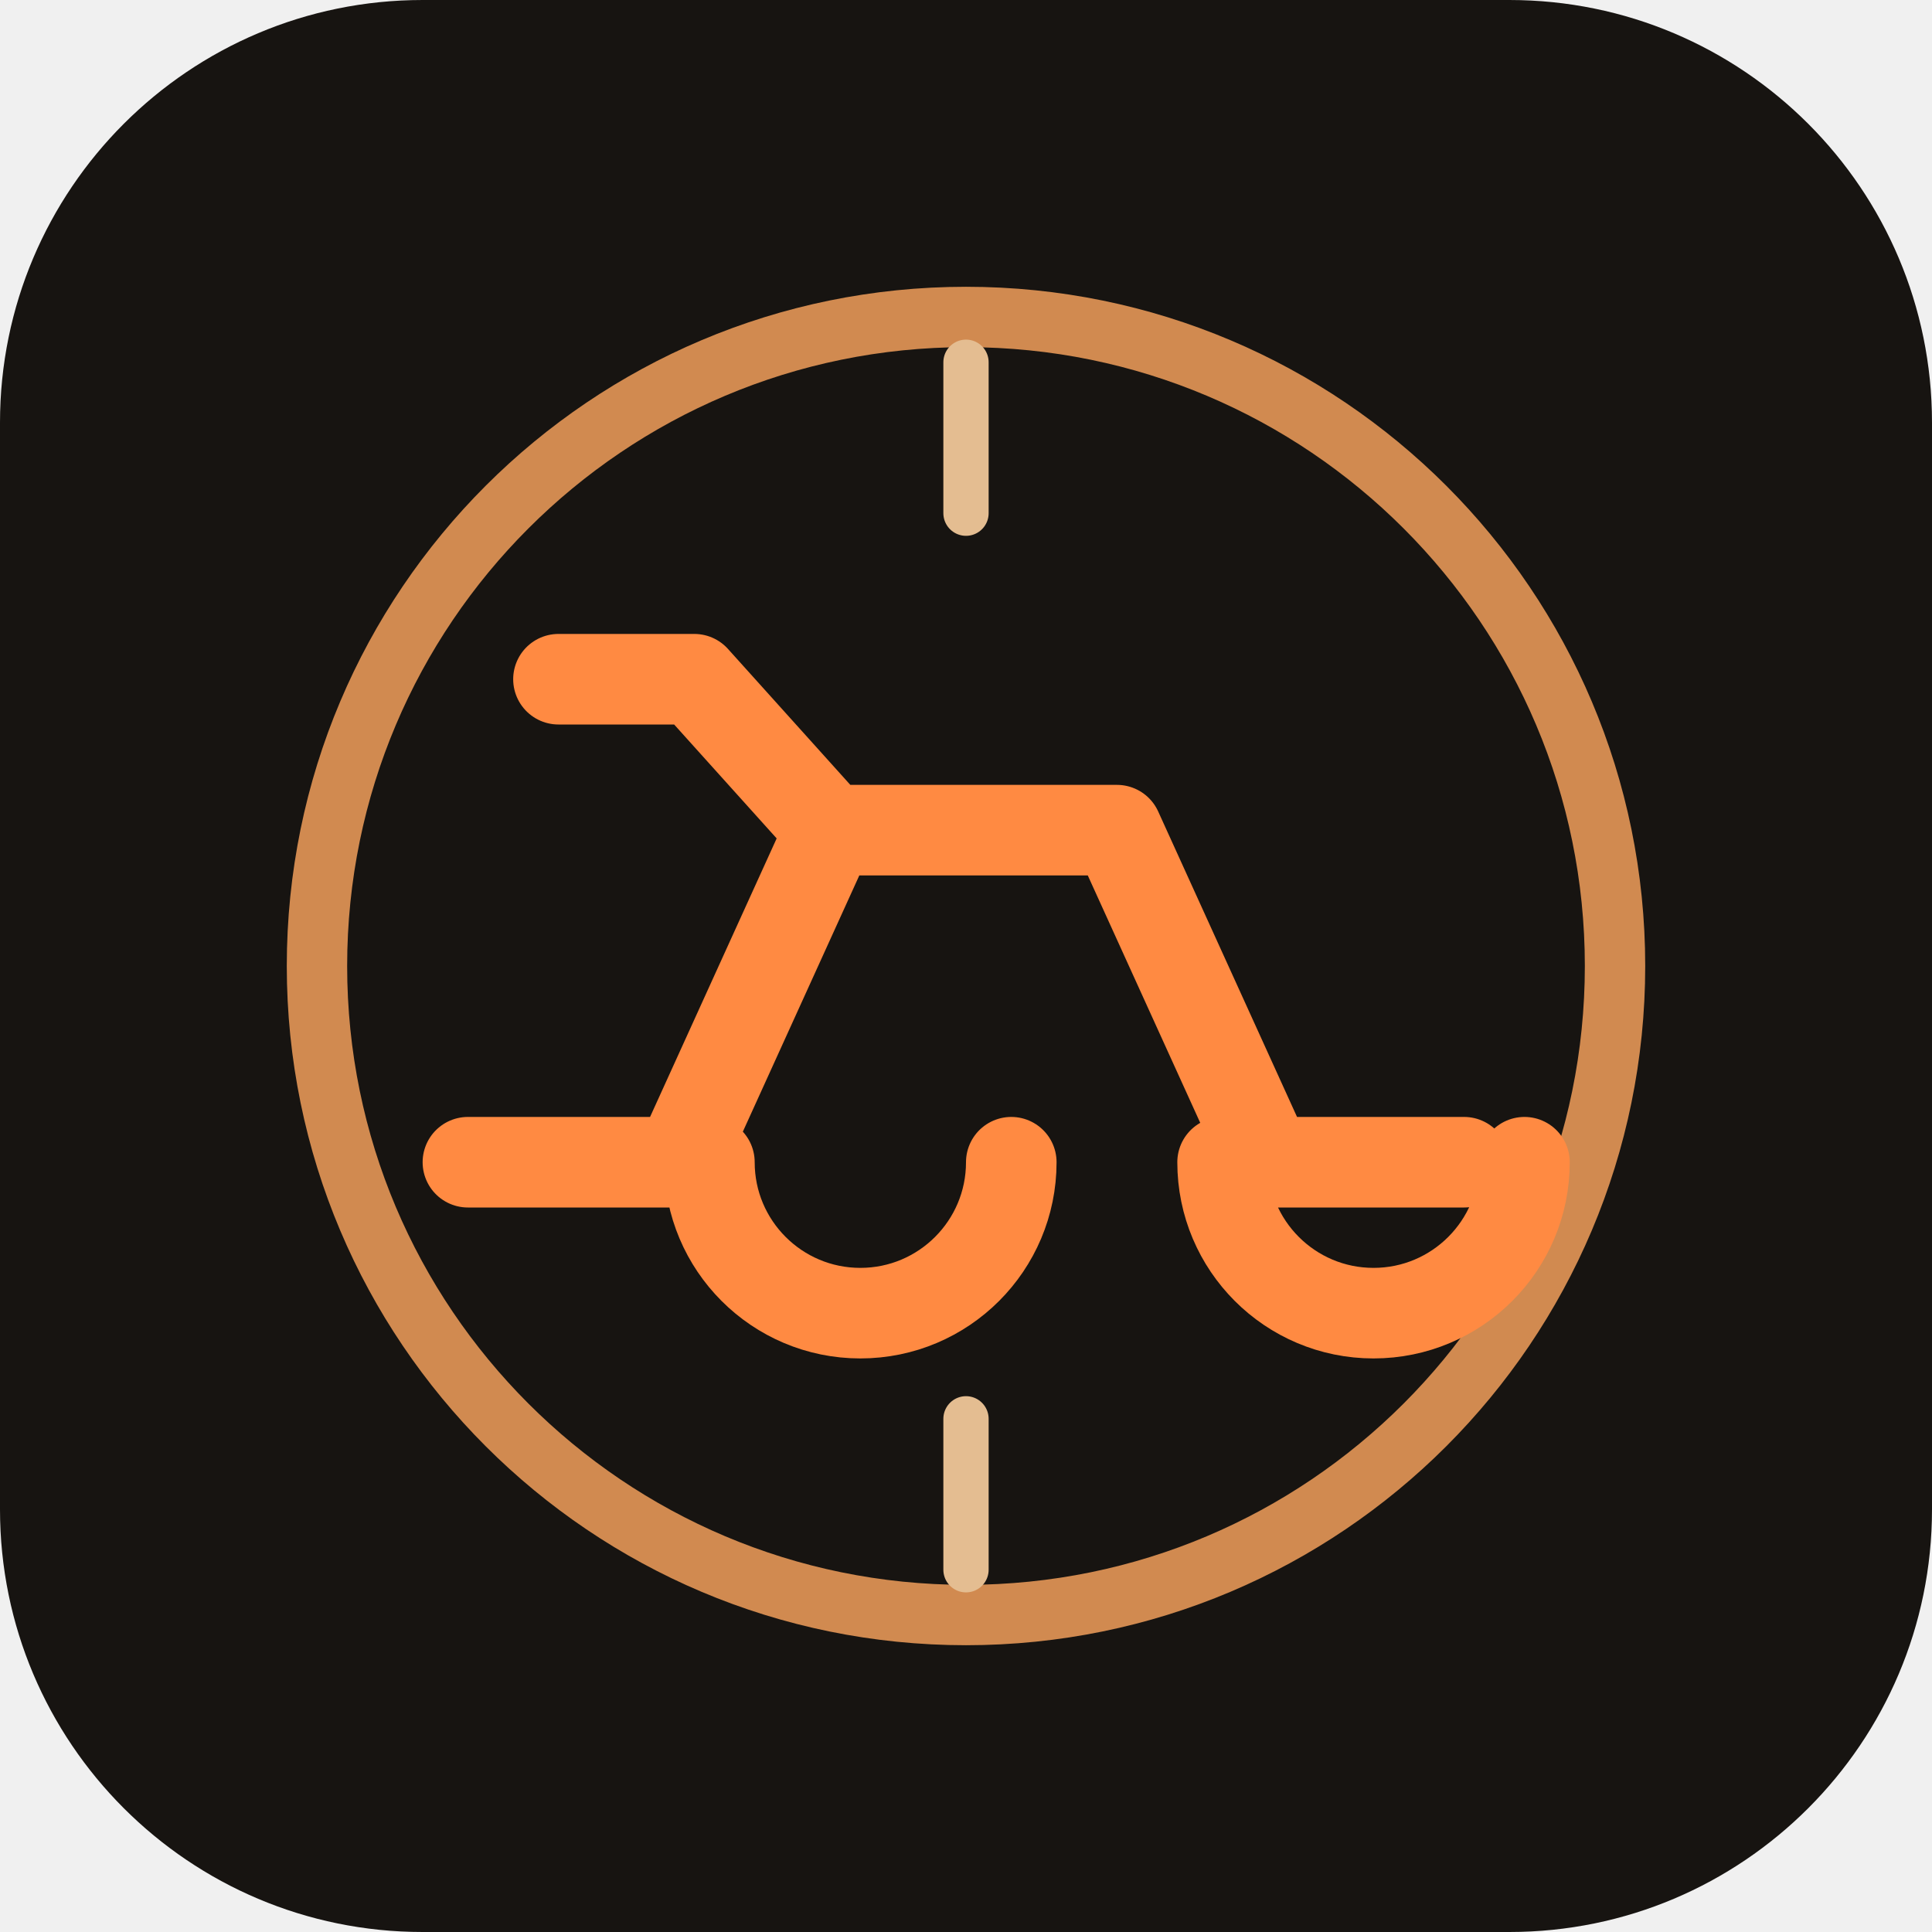
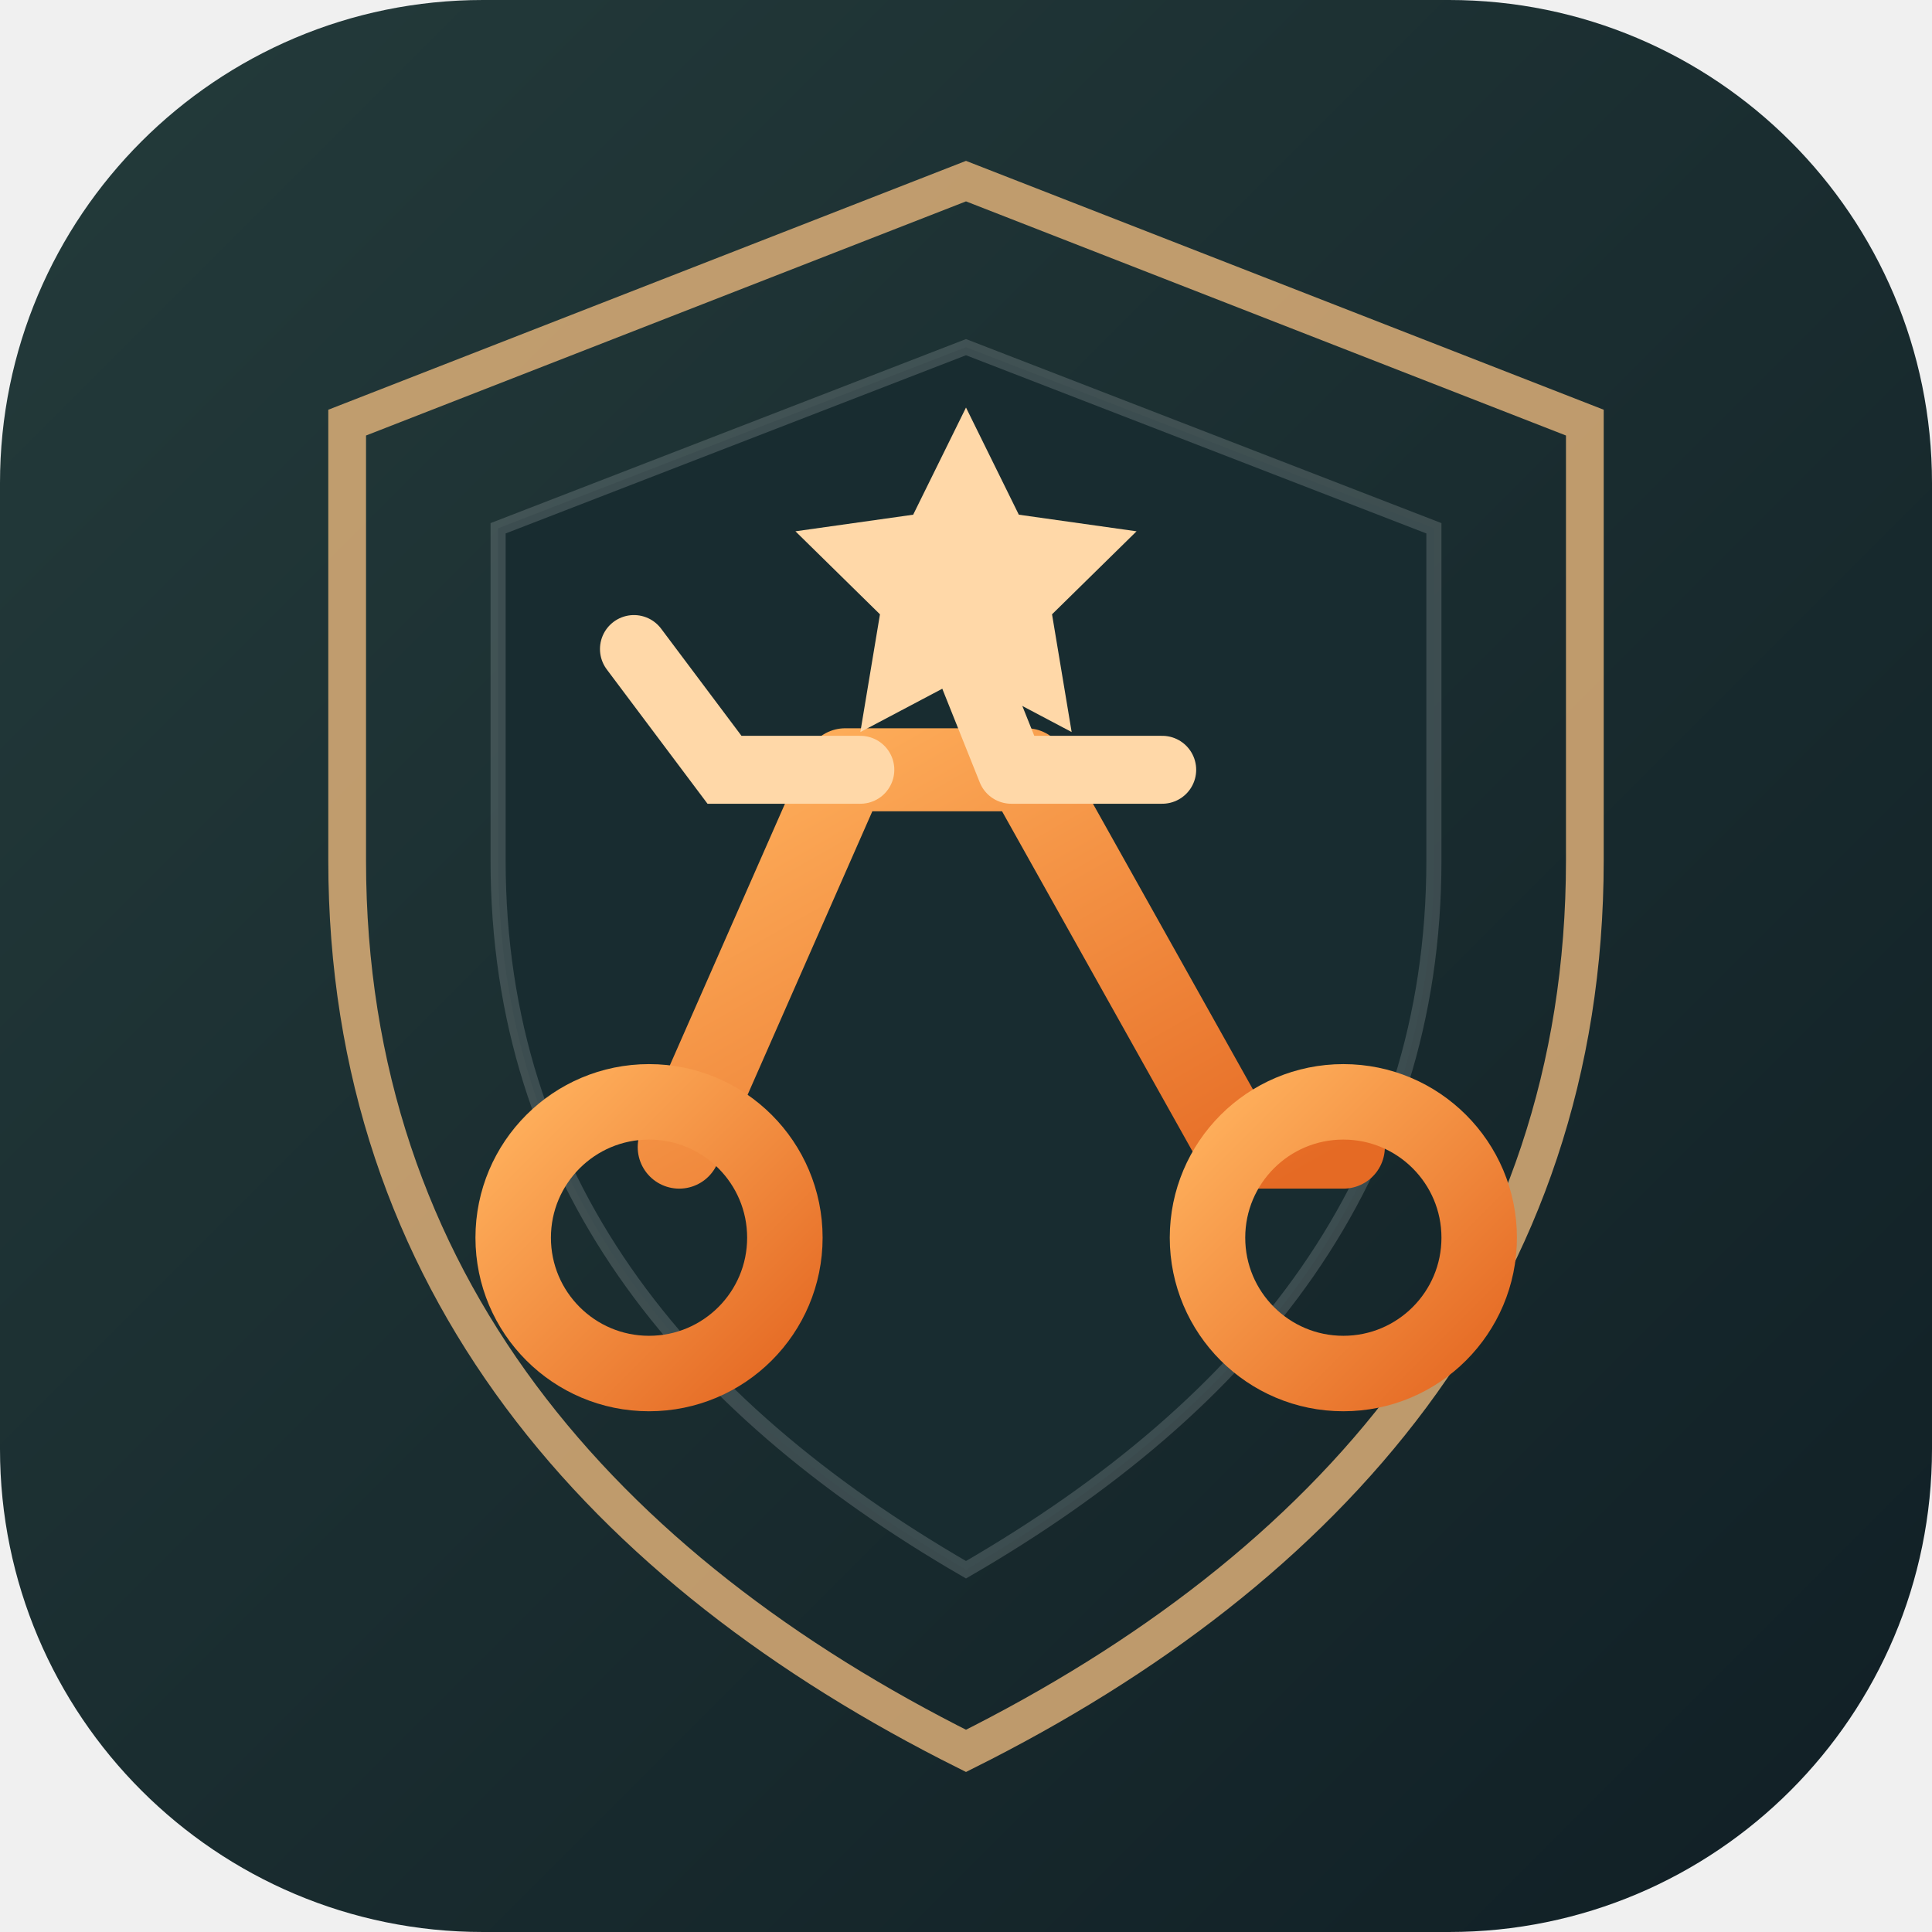
<svg xmlns="http://www.w3.org/2000/svg" viewBox="0 0 128 128">
-   <rect width="128" height="128" rx="28" fill="#171411" />
-   <circle cx="64" cy="64" r="43" fill="none" stroke="#d18a50" stroke-width="4" />
-   <path d="M31 77h14l10-22h19l10 22h13M47 77a10 10 0 1 0 20 0M81 77a10 10 0 1 0 20 0M55 55l-9-10h-9" fill="none" stroke="#ff8a42" stroke-width="6" stroke-linecap="round" stroke-linejoin="round" />
-   <path d="M64 24v10M64 94v10" stroke="#e4bd91" stroke-width="3" stroke-linecap="round" />
+   <defs>
+     <linearGradient id="bg" x1="0" y1="0" x2="1" y2="1">
+       <stop stop-color="#243b3b" />
+       <stop offset="1" stop-color="#101f25" />
+     </linearGradient>
+     <linearGradient id="gold" x1="0" y1="0" x2="1" y2="1">
+       <stop stop-color="#ffb15d" />
+       <stop offset="1" stop-color="#e56a24" />
+     </linearGradient>
+   </defs>
+   <rect width="128" height="128" rx="32" fill="url(#bg)" />
+   <path d="M64 12 105 28v29c0 28-17 47-41 59C40 104 23 85 23 57V28z" fill="none" stroke="#e9b77c" stroke-width="2.5" opacity=".8" />
+   <path d="M64 23 95 35v22c0 21-12 36-31 47C45 93 33 78 33 57V35z" fill="#182c30" stroke="#ffffff" stroke-opacity=".16" />
+   <path d="M45 76 56 51h12l14 25h7" fill="none" stroke="url(#gold)" stroke-width="5.5" stroke-linecap="round" stroke-linejoin="round" />
+   <circle cx="43" cy="82" r="9" fill="none" stroke="url(#gold)" stroke-width="5" />
+   <circle cx="89" cy="82" r="9" fill="none" stroke="url(#gold)" stroke-width="5" />
+   <path d="M57 51h-9l-6-8m25 8-4-10m4 10h10" fill="none" stroke="#ffd8a8" stroke-width="4.5" stroke-linecap="round" />
+   <path d="m64 27 3.5 7.1 7.8 1.1-5.6 5.5 1.3 7.8-7-3.7-7 3.7 1.3-7.8-5.6-5.5 7.8-1.1z" fill="#ffd8a8" />
</svg>
